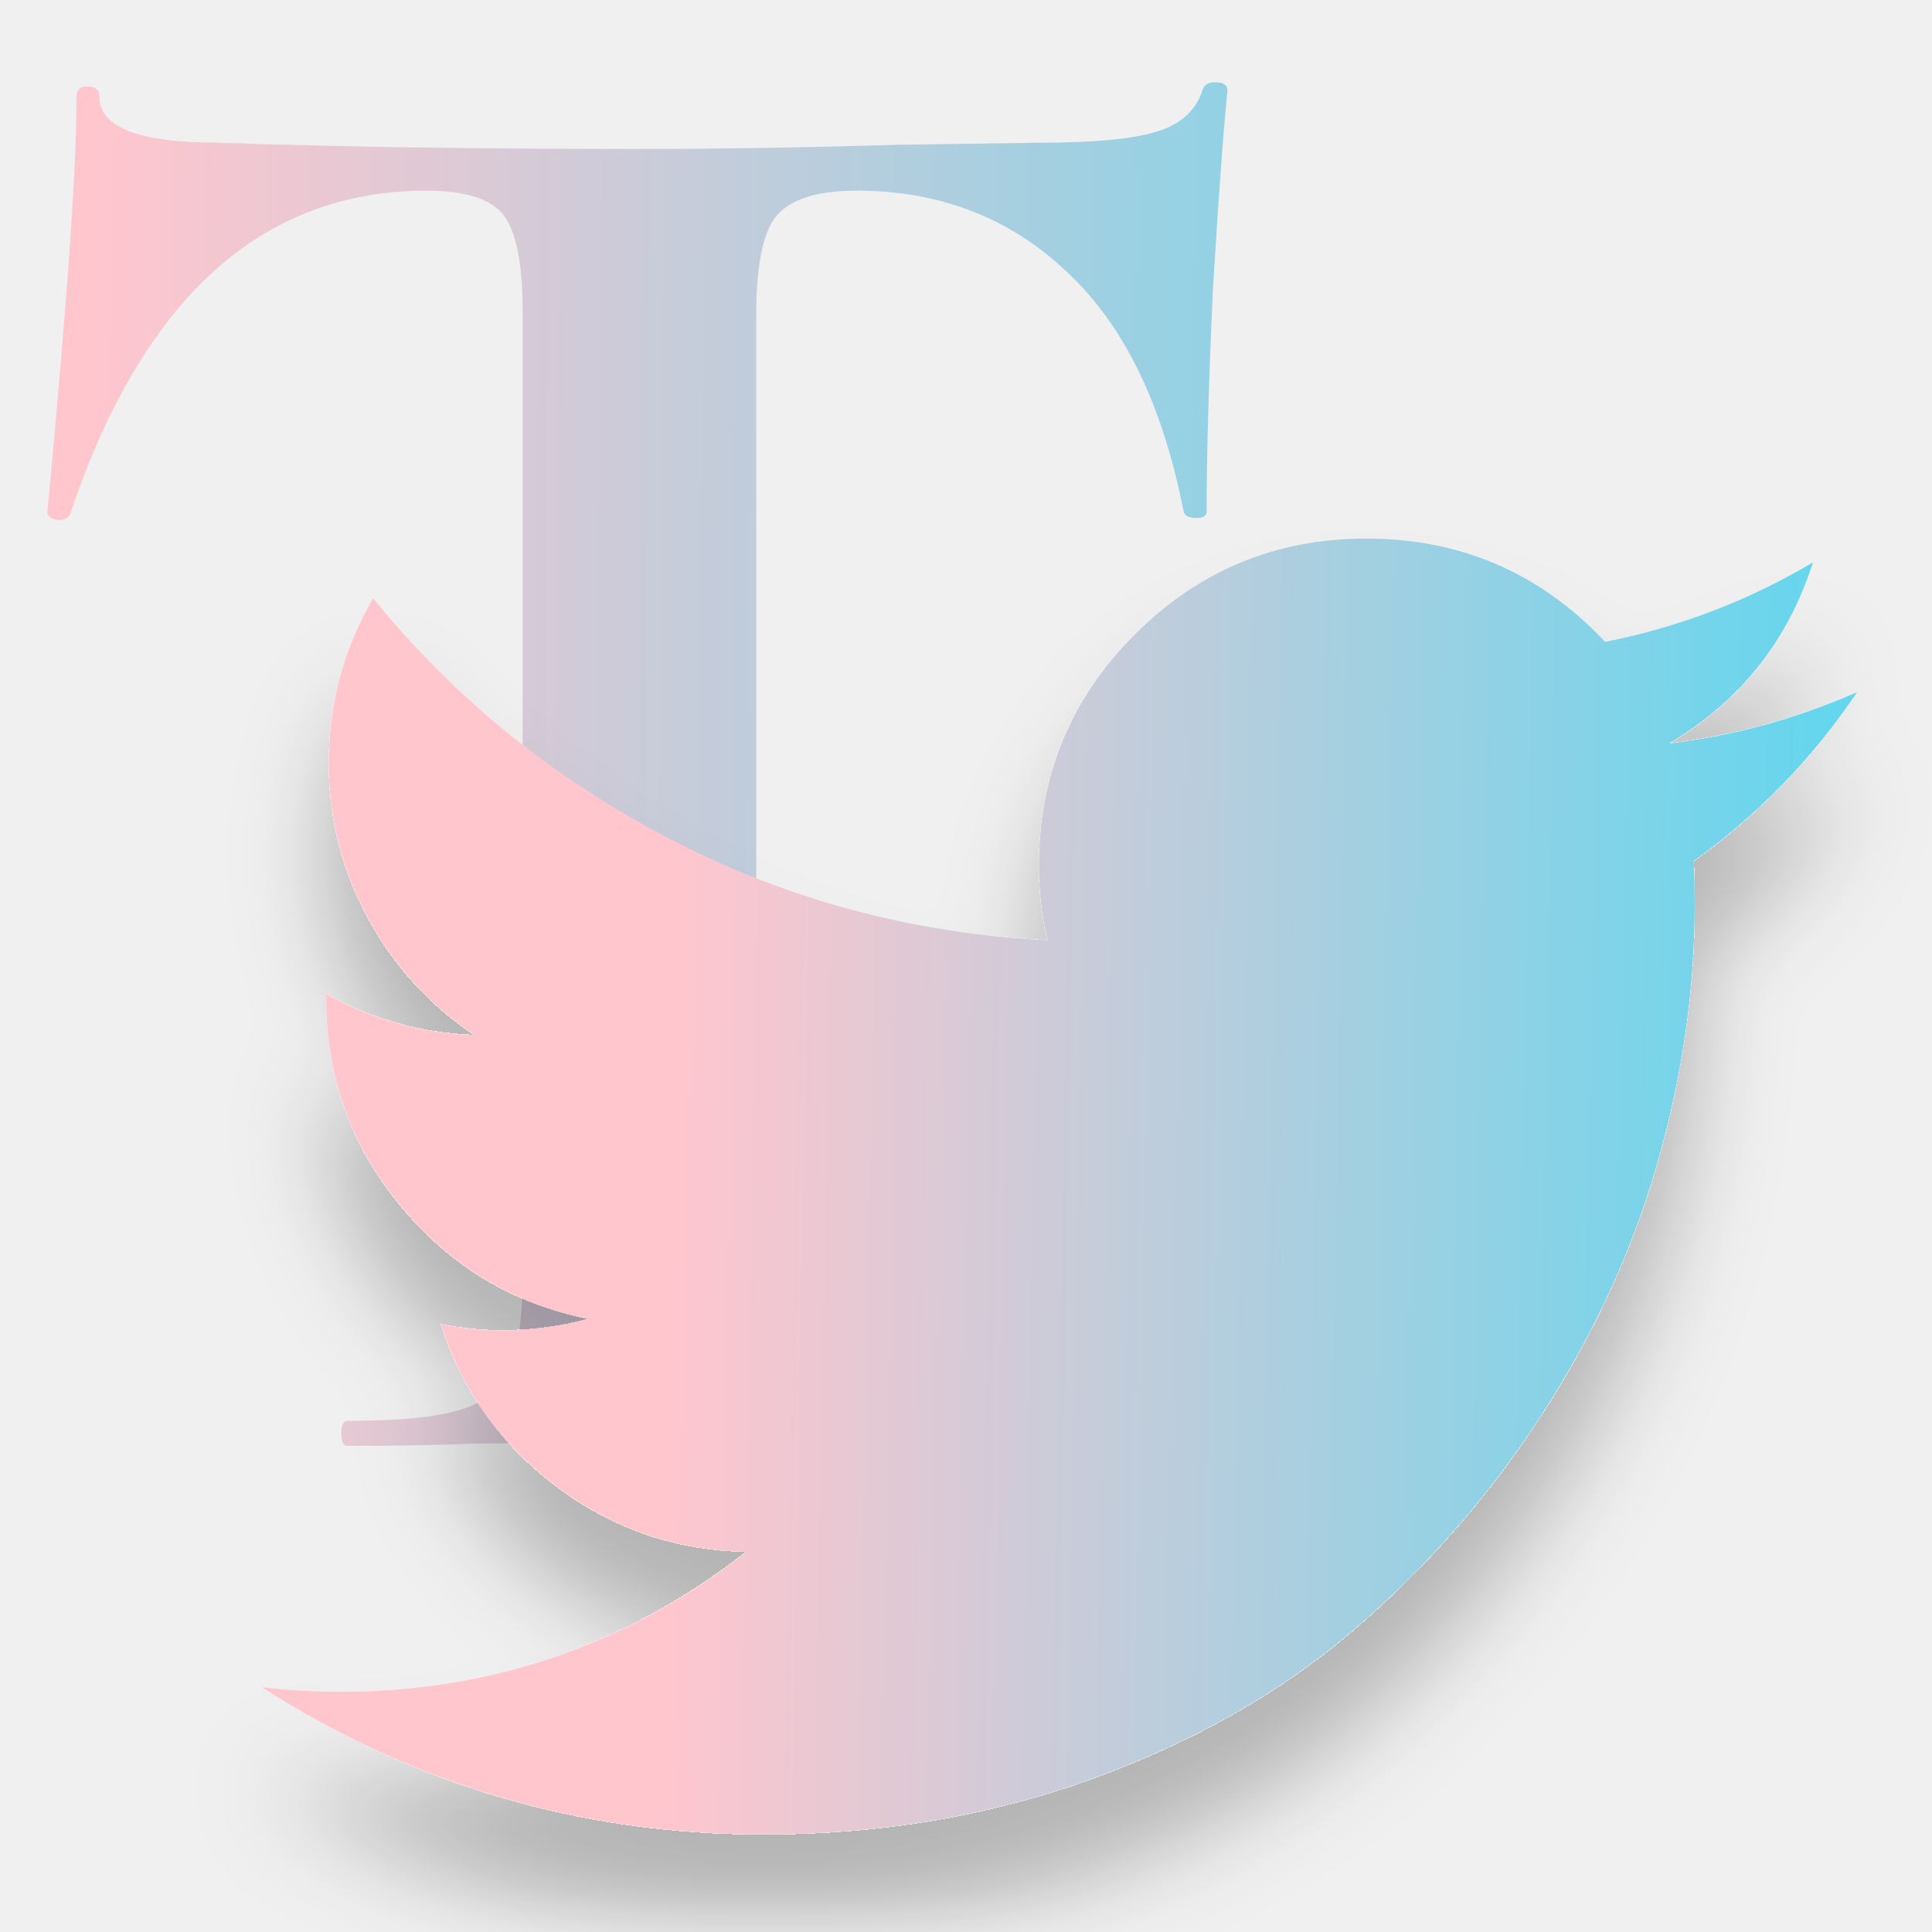
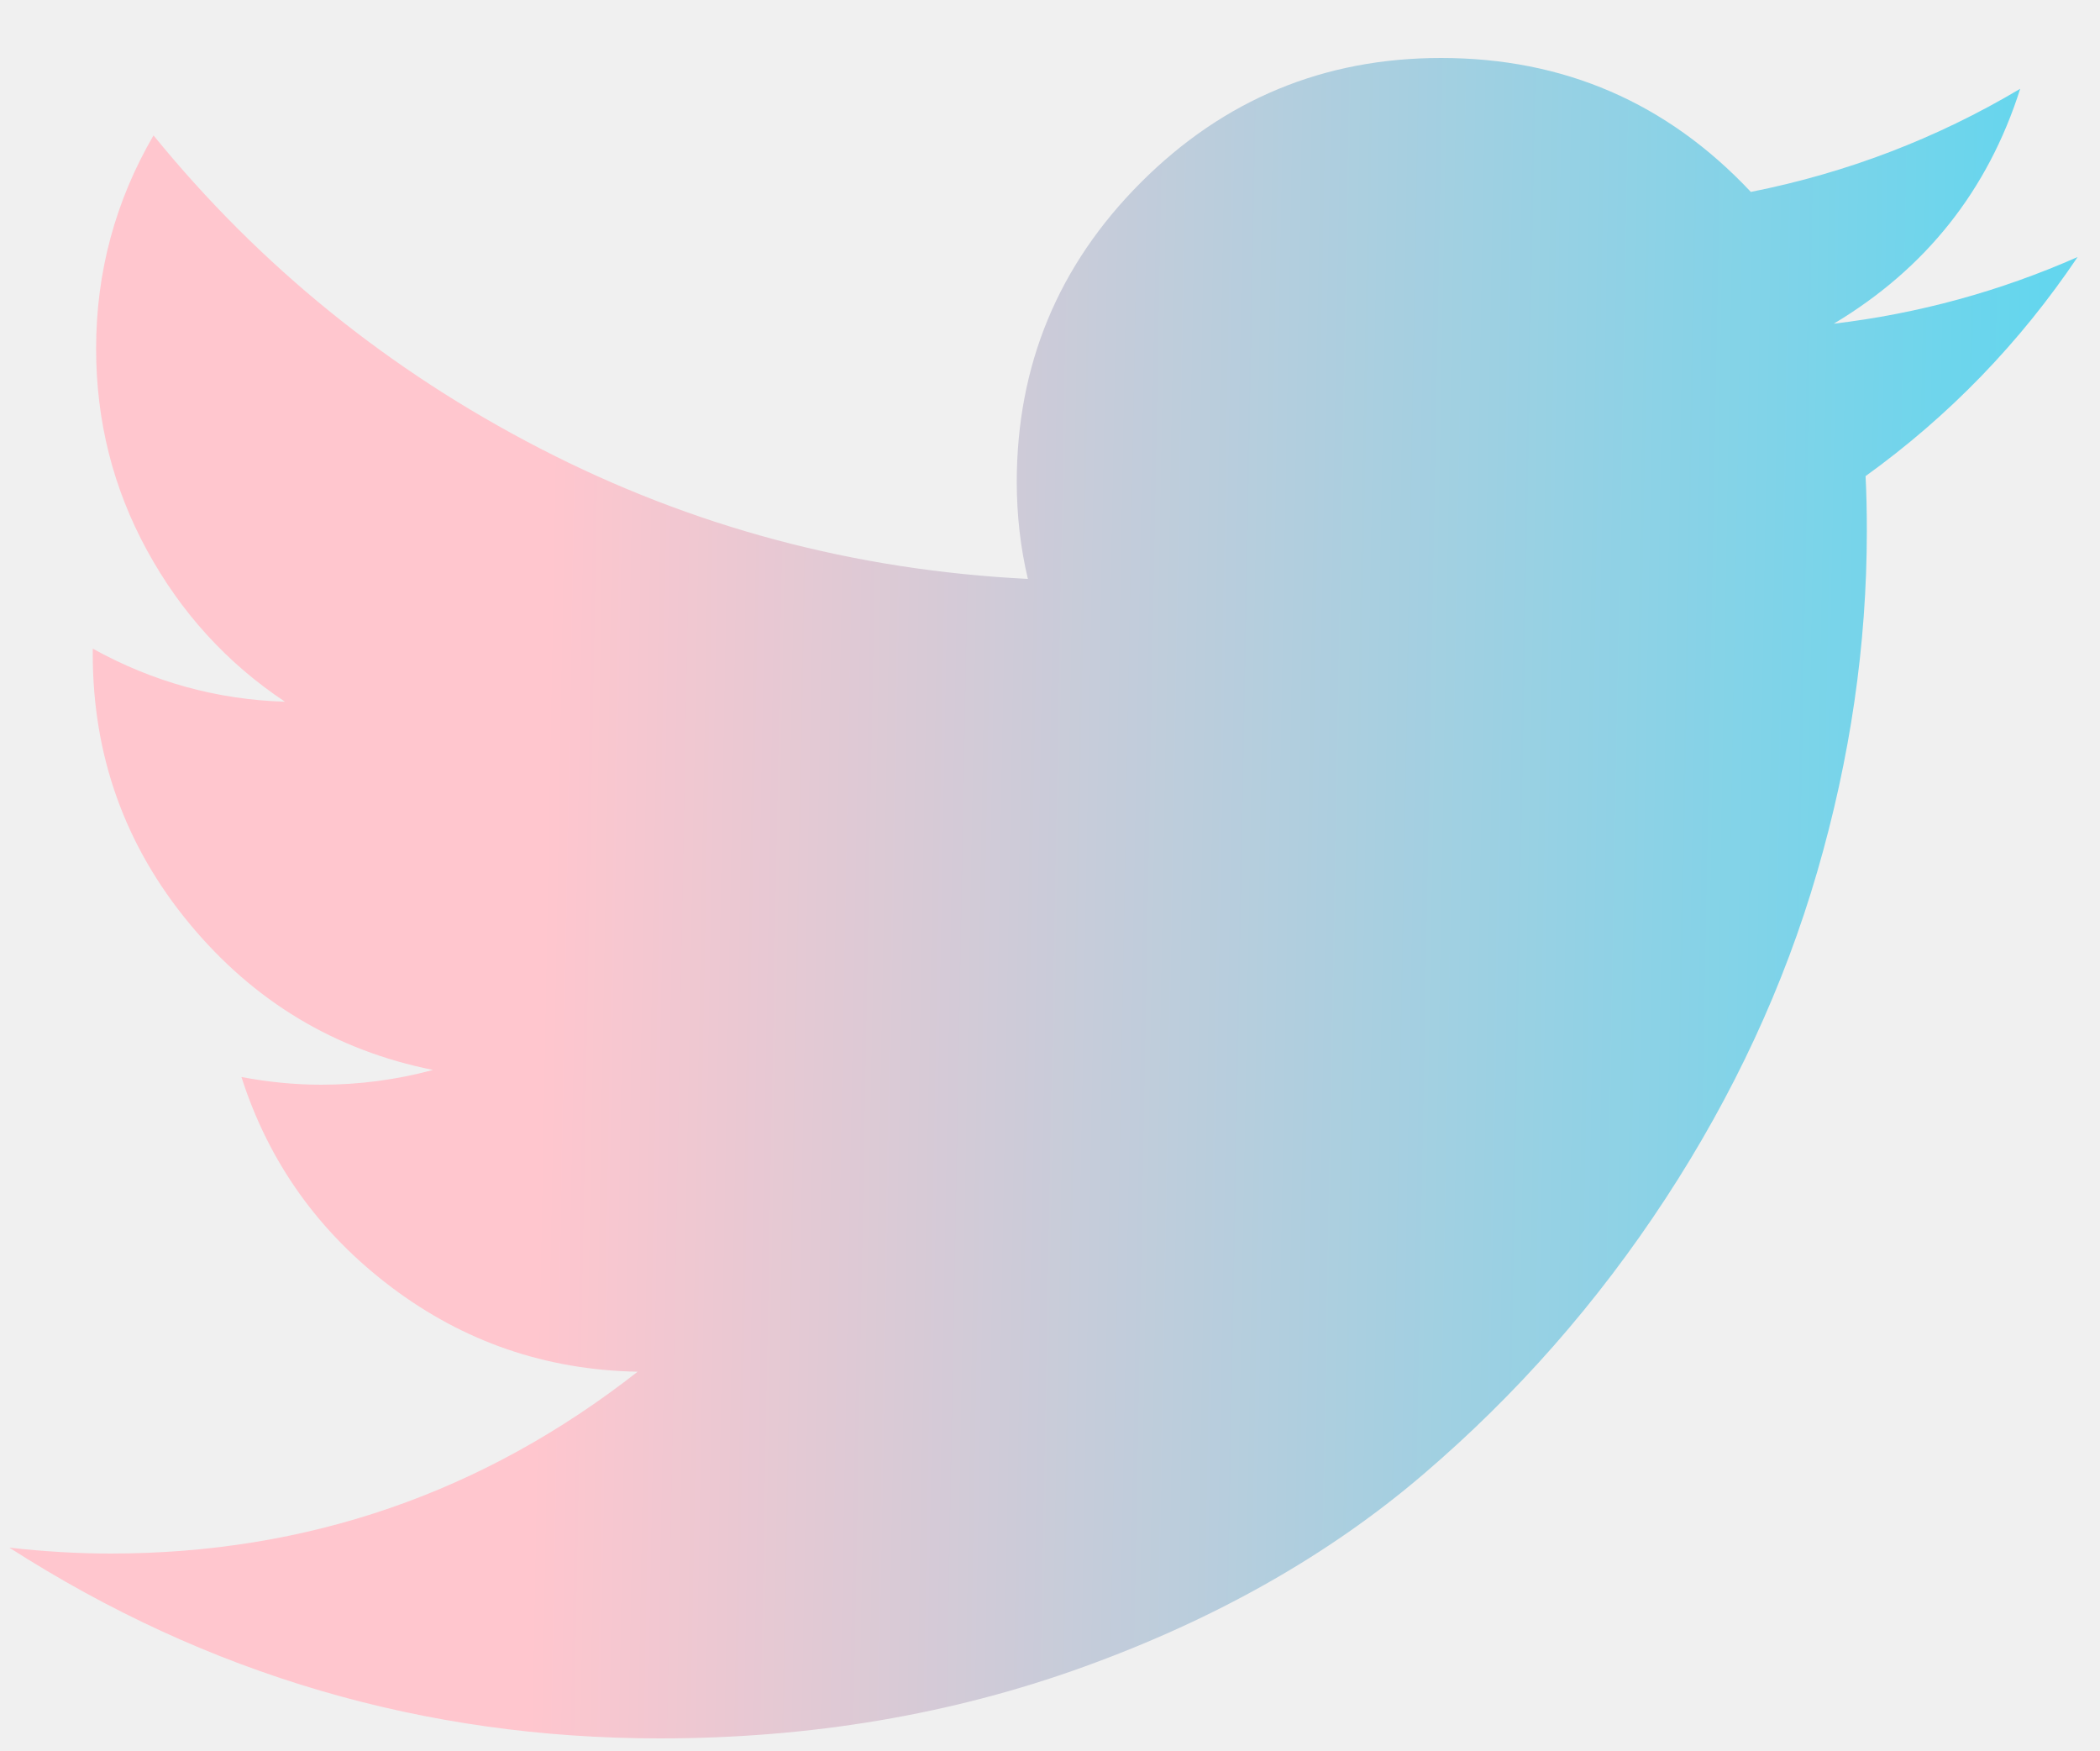
- <svg xmlns="http://www.w3.org/2000/svg" width="50" height="50" viewBox="20 25 50 50" fill="none">
-   <g clip-path="url(#clip0_1040_4080)">
-     <path d="M31.045 29.934C26.764 29.934 23.689 32.722 21.818 38.298C21.782 38.406 21.674 38.46 21.494 38.46C21.314 38.424 21.224 38.352 21.224 38.244C21.368 36.805 21.53 34.952 21.71 32.686C21.89 30.384 21.98 28.657 21.98 27.506C21.98 27.326 22.07 27.236 22.25 27.236C22.465 27.236 22.573 27.326 22.573 27.506C22.573 28.297 23.599 28.693 25.649 28.693C28.743 28.801 32.358 28.855 36.495 28.855C38.618 28.855 40.866 28.819 43.24 28.747L46.91 28.693C48.277 28.693 49.266 28.603 49.877 28.423C50.525 28.243 50.939 27.883 51.119 27.344C51.155 27.2 51.263 27.128 51.442 27.128C51.658 27.128 51.766 27.2 51.766 27.344C51.658 28.423 51.532 30.15 51.388 32.524C51.281 34.898 51.227 36.805 51.227 38.244C51.227 38.352 51.137 38.406 50.957 38.406C50.777 38.406 50.669 38.352 50.633 38.244C50.093 35.474 49.086 33.405 47.611 32.038C46.136 30.635 44.319 29.934 42.161 29.934C41.118 29.934 40.416 30.168 40.057 30.635C39.733 31.067 39.571 31.912 39.571 33.172V58.047C39.571 59.163 39.679 59.972 39.895 60.476C40.111 60.979 40.524 61.321 41.136 61.501C41.747 61.681 42.719 61.771 44.05 61.771C44.158 61.771 44.212 61.879 44.212 62.094C44.212 62.31 44.158 62.418 44.05 62.418C42.755 62.418 41.729 62.4 40.974 62.364L36.495 62.31L32.124 62.364C31.369 62.4 30.326 62.418 28.995 62.418C28.887 62.418 28.833 62.31 28.833 62.094C28.833 61.879 28.887 61.771 28.995 61.771C30.29 61.771 31.243 61.681 31.855 61.501C32.502 61.321 32.934 60.979 33.15 60.476C33.401 59.936 33.527 59.127 33.527 58.047V33.063C33.527 31.84 33.365 31.013 33.042 30.581C32.718 30.15 32.052 29.934 31.045 29.934Z" fill="url(#paint0_linear_1040_4080)" />
-     <g filter="url(#filter0_d_1040_4080)">
-       <path d="M68.064 42.91C66.915 44.62 65.504 46.078 63.833 47.283C63.849 47.607 63.858 47.972 63.858 48.38C63.858 50.644 63.528 52.911 62.867 55.18C62.207 57.45 61.199 59.623 59.842 61.698C58.485 63.773 56.869 65.612 54.993 67.213C53.118 68.815 50.864 70.092 48.23 71.045C45.597 71.997 42.774 72.474 39.763 72.474C35.064 72.474 30.736 71.205 26.78 68.668C27.482 68.746 28.156 68.785 28.8 68.785C32.726 68.785 36.233 67.576 39.32 65.157C37.489 65.123 35.85 64.56 34.402 63.467C32.954 62.373 31.957 60.976 31.412 59.275C31.951 59.378 32.482 59.429 33.007 59.429C33.762 59.429 34.505 59.33 35.237 59.133C33.283 58.742 31.663 57.769 30.375 56.214C29.087 54.66 28.443 52.865 28.443 50.831V50.726C29.642 51.39 30.921 51.743 32.28 51.786C31.123 51.014 30.206 50.008 29.528 48.768C28.85 47.527 28.511 46.184 28.511 44.74C28.511 43.217 28.893 41.798 29.656 40.484C31.781 43.091 34.355 45.175 37.379 46.735C40.403 48.295 43.647 49.161 47.111 49.334C46.963 48.718 46.889 48.076 46.889 47.407C46.889 45.069 47.716 43.073 49.371 41.419C51.025 39.765 53.021 38.938 55.358 38.938C57.805 38.938 59.866 39.829 61.542 41.611C63.456 41.232 65.248 40.546 66.919 39.554C66.275 41.579 65.035 43.142 63.198 44.241C64.886 44.04 66.508 43.597 68.064 42.91H68.064Z" fill="url(#paint1_linear_1040_4080)" />
-     </g>
-   </g>
+ <svg xmlns="http://www.w3.org/2000/svg" width="30" height="25" viewBox="0 0 30 25" fill="none">
+   <path d="M29.68 3.671C28.857 4.894 27.847 5.938 26.651 6.8C26.663 7.032 26.669 7.293 26.669 7.585C26.669 9.205 26.433 10.827 25.96 12.452C25.488 14.076 24.766 15.631 23.795 17.116C22.824 18.601 21.668 19.917 20.325 21.063C18.983 22.209 17.37 23.123 15.485 23.805C13.601 24.487 11.581 24.828 9.426 24.828C6.063 24.828 2.965 23.92 0.134 22.104C0.637 22.16 1.119 22.188 1.58 22.188C4.39 22.188 6.899 21.322 9.109 19.591C7.799 19.567 6.625 19.164 5.589 18.382C4.552 17.599 3.839 16.599 3.449 15.382C3.835 15.455 4.215 15.492 4.591 15.492C5.131 15.492 5.663 15.422 6.186 15.281C4.788 15.001 3.628 14.304 2.707 13.192C1.785 12.079 1.325 10.795 1.325 9.339V9.264C2.183 9.739 3.098 9.992 4.071 10.022C3.242 9.47 2.586 8.75 2.101 7.862C1.616 6.974 1.373 6.014 1.373 4.98C1.373 3.89 1.646 2.874 2.193 1.934C3.713 3.8 5.555 5.291 7.719 6.407C9.883 7.524 12.205 8.144 14.684 8.268C14.579 7.827 14.526 7.367 14.525 6.888C14.525 5.215 15.117 3.787 16.301 2.603C17.485 1.42 18.914 0.828 20.586 0.828C22.338 0.828 23.813 1.465 25.012 2.741C26.382 2.469 27.664 1.979 28.86 1.268C28.399 2.718 27.512 3.836 26.197 4.623C27.405 4.479 28.566 4.162 29.68 3.671H29.68Z" fill="url(#paint0_linear_1251_5341)" />
  <defs>
-     <filter id="filter0_d_1040_4080" x="19.354" y="34.746" width="56.396" height="46.71" filterUnits="userSpaceOnUse" color-interpolation-filters="sRGB">
-       <feFlood flood-opacity="0" result="BackgroundImageFix" />
-       <feColorMatrix in="SourceAlpha" type="matrix" values="0 0 0 0 0 0 0 0 0 0 0 0 0 0 0 0 0 0 127 0" result="hardAlpha" />
-       <feOffset dy="2.395" />
-       <feGaussianBlur stdDeviation="1.198" />
-       <feComposite in2="hardAlpha" operator="out" />
-       <feColorMatrix type="matrix" values="0 0 0 0 0 0 0 0 0 0 0 0 0 0 0 0 0 0 0.25 0" />
-       <feBlend mode="normal" in2="BackgroundImageFix" result="effect1_dropShadow_1040_4080" />
-       <feBlend mode="normal" in="SourceGraphic" in2="effect1_dropShadow_1040_4080" result="shape" />
-     </filter>
-     <linearGradient id="paint0_linear_1040_4080" x1="7.359" y1="15.515" x2="64.389" y2="15.971" gradientUnits="userSpaceOnUse">
+     <linearGradient id="paint0_linear_1251_5341" x1="0.134" y1="6.354" x2="29.133" y2="6.89" gradientUnits="userSpaceOnUse">
      <stop offset="0.267" stop-color="#FFC6CE" />
      <stop offset="1" stop-color="#64D6EE" />
    </linearGradient>
-     <linearGradient id="paint1_linear_1040_4080" x1="26.78" y1="46.66" x2="67.301" y2="47.408" gradientUnits="userSpaceOnUse">
-       <stop offset="0.267" stop-color="#FFC6CE" />
-       <stop offset="1" stop-color="#64D6EE" />
-     </linearGradient>
-     <clipPath id="clip0_1040_4080">
-       <rect width="89.828" height="89.828" fill="white" transform="translate(0.172363)" />
-     </clipPath>
  </defs>
</svg>
